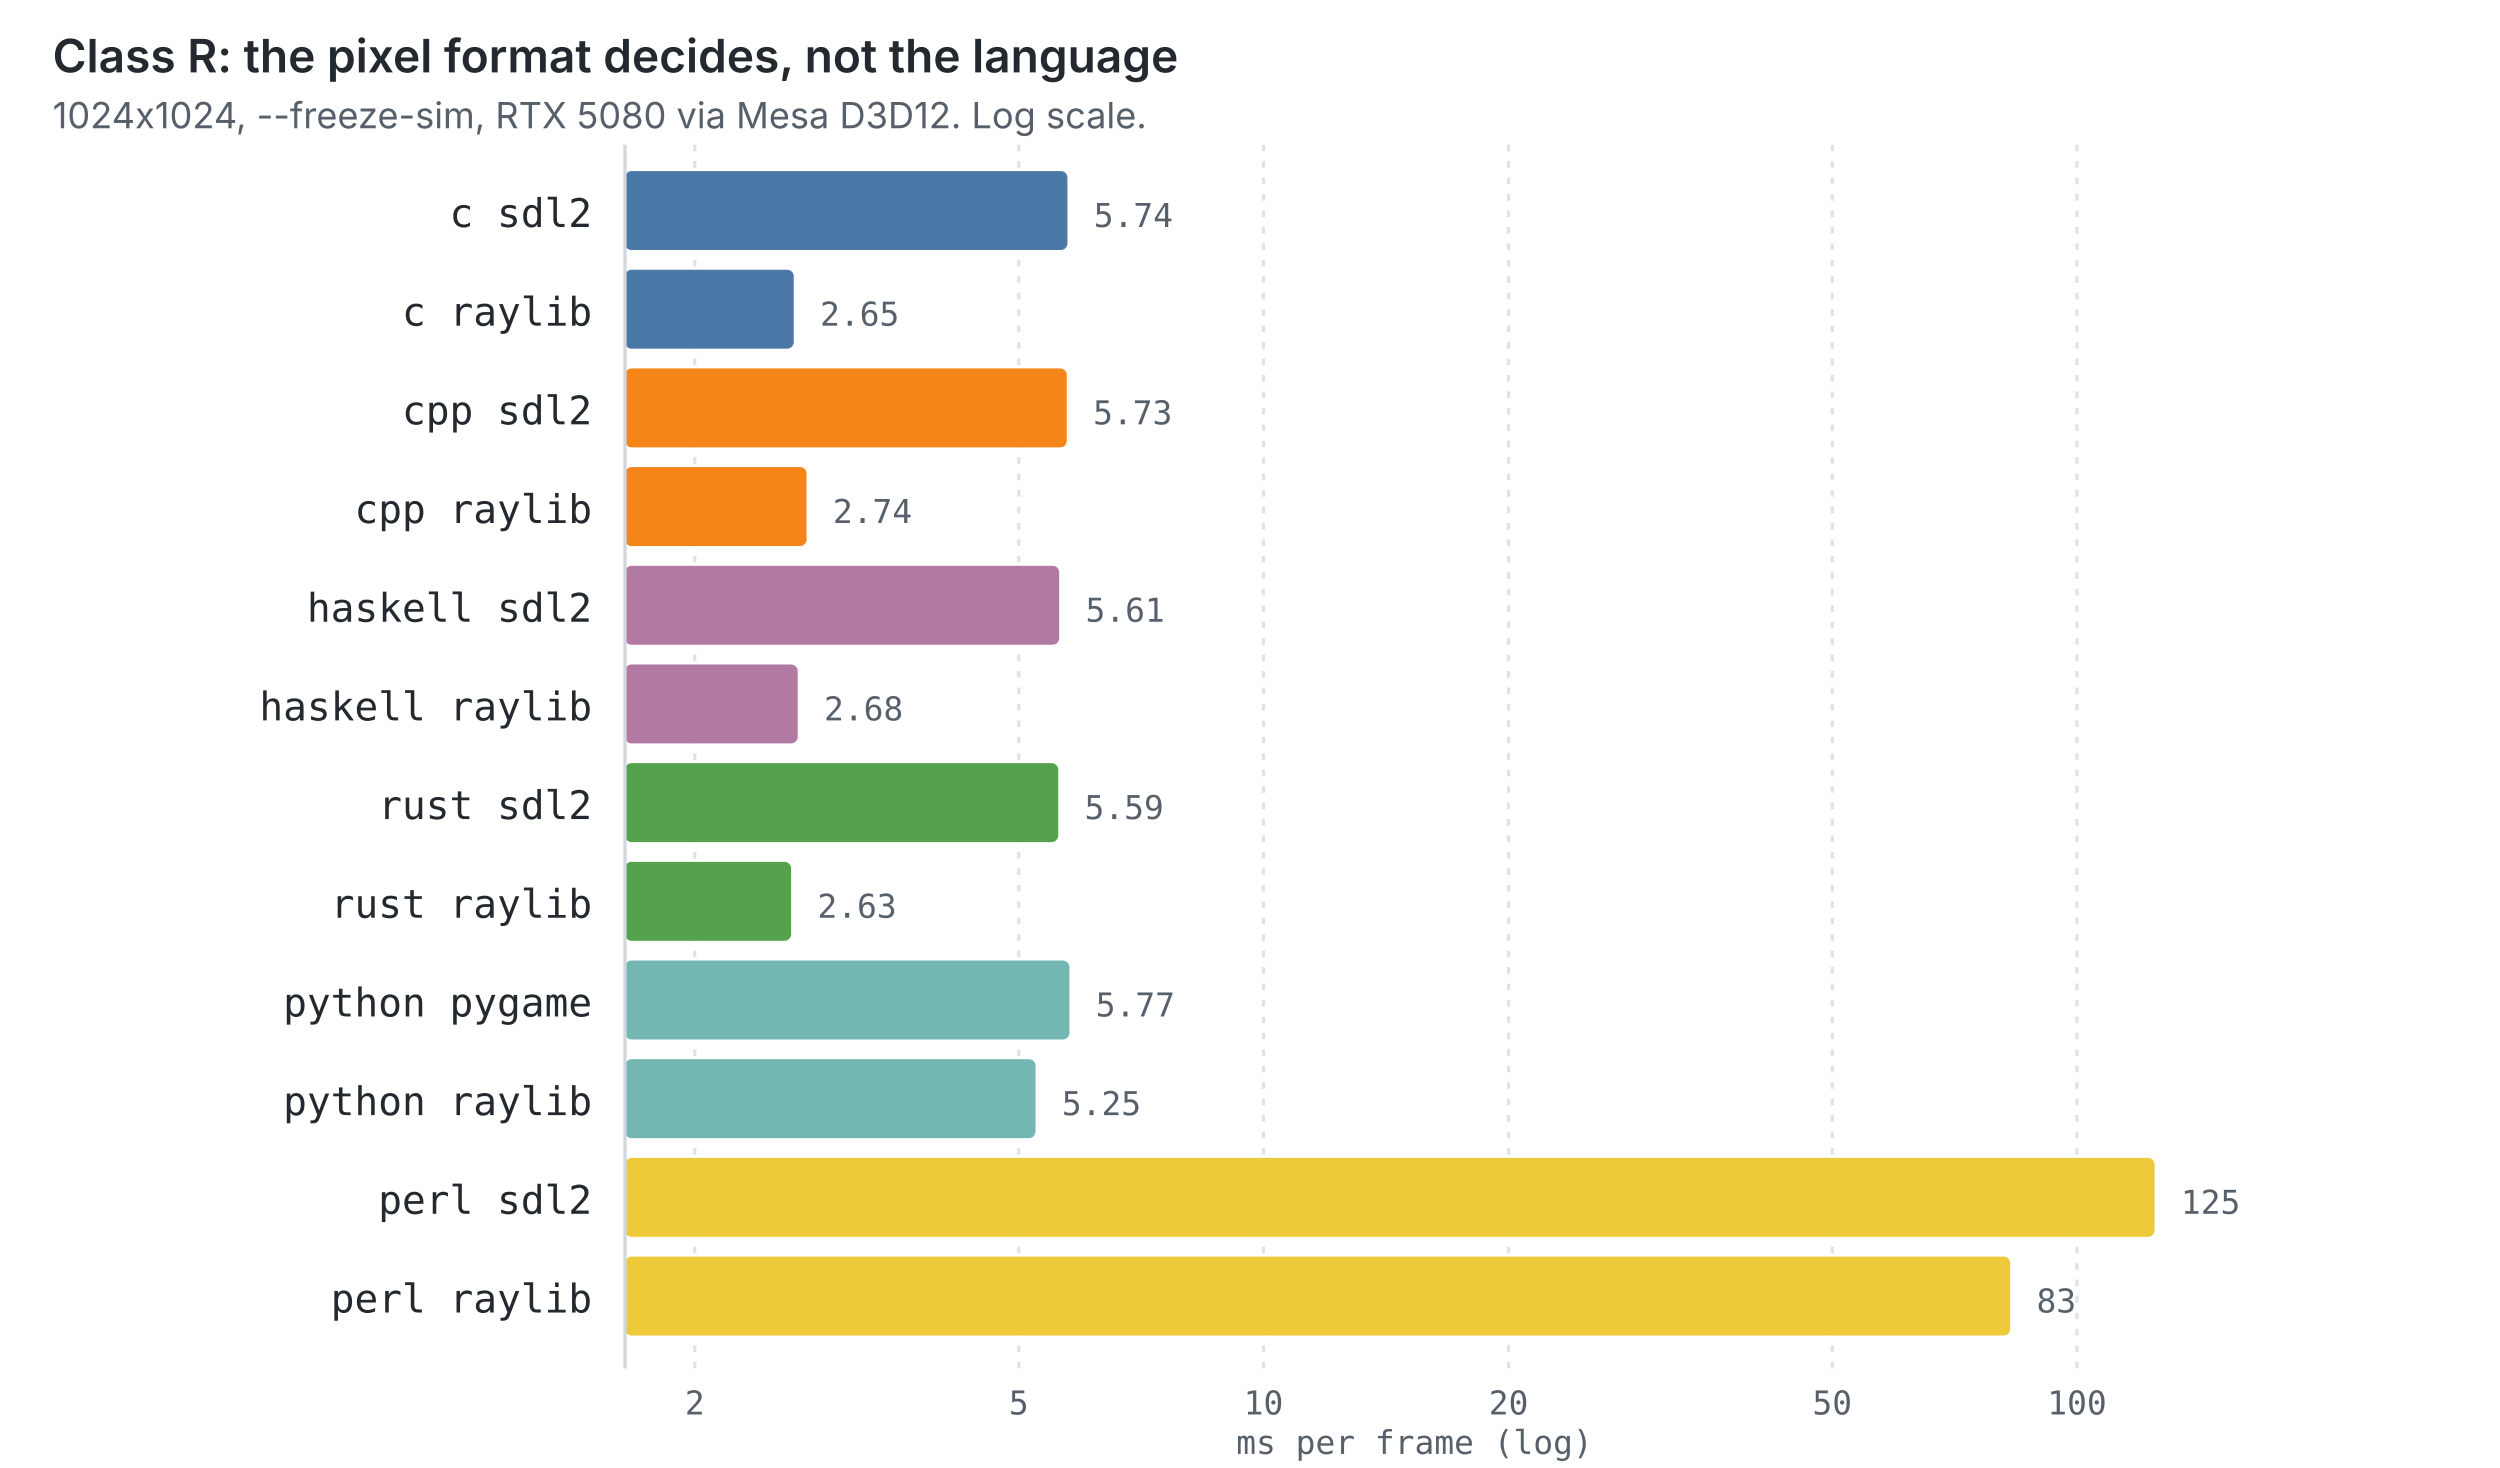
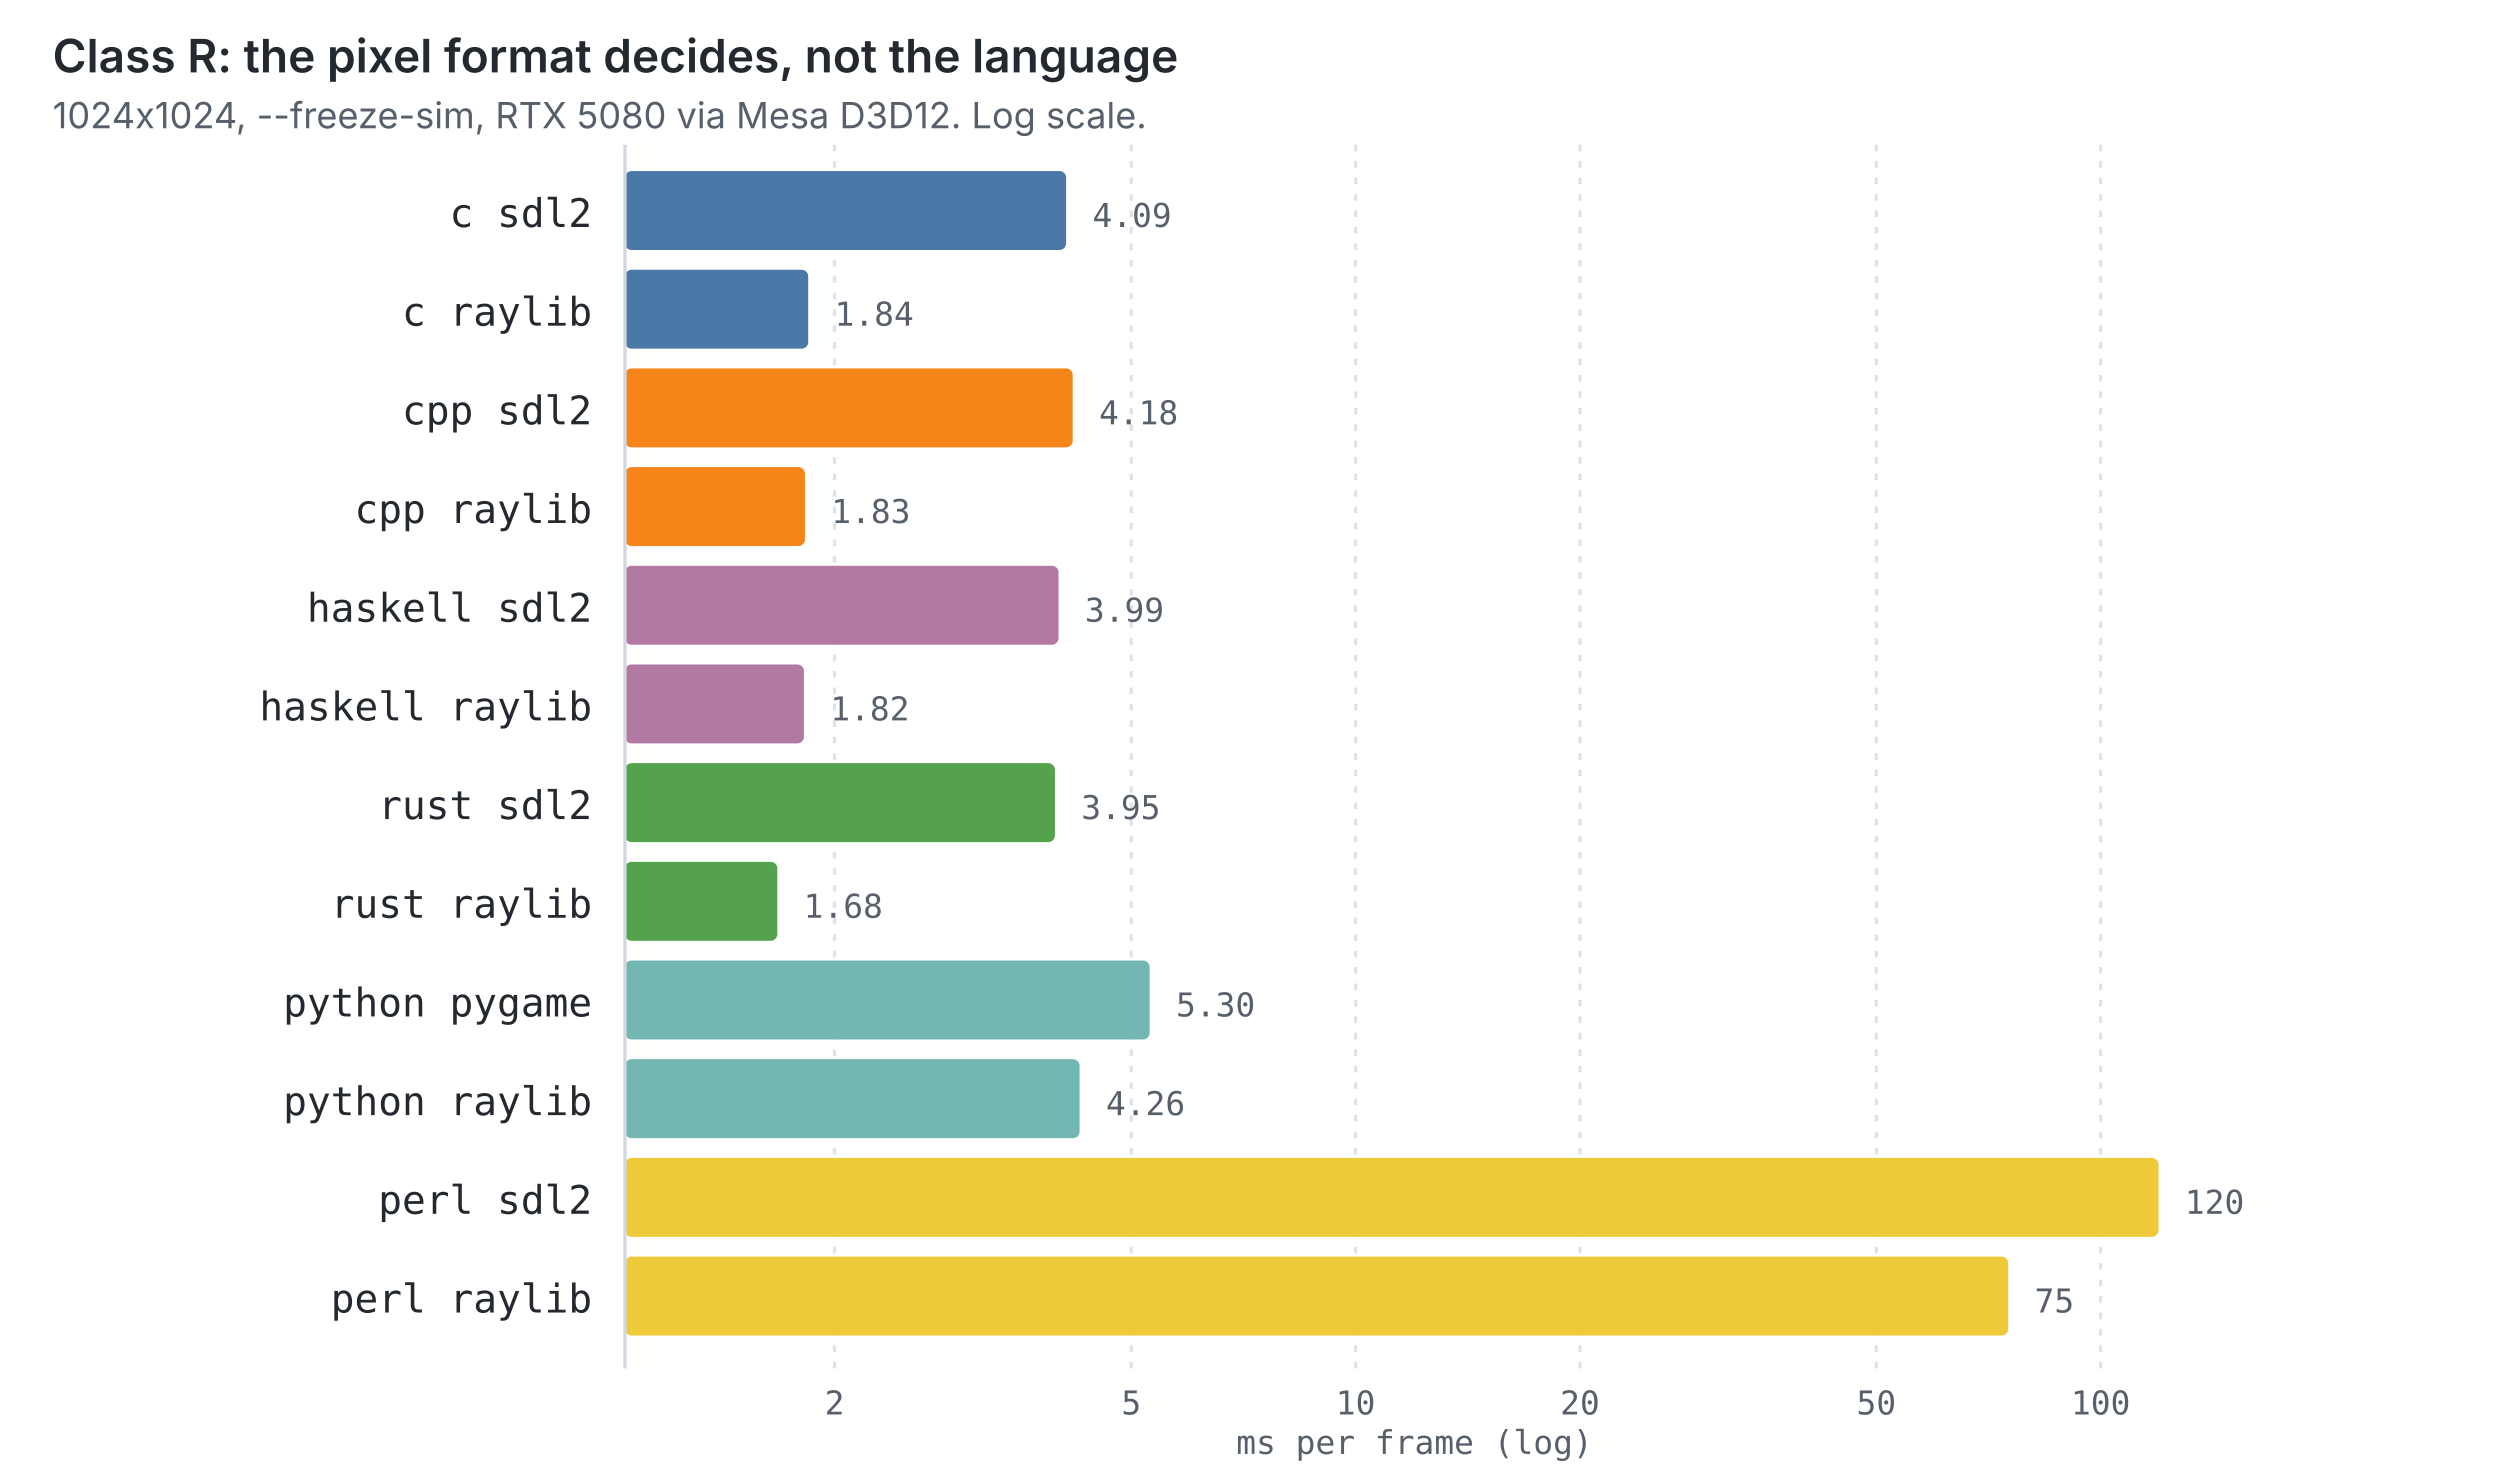
<svg xmlns="http://www.w3.org/2000/svg" viewBox="0 0 760 446" width="760" height="446" role="img" aria-label="Class R: the pixel format decides, not the language">
  <style>
    .bg    { fill: none; }
    .lbl   { fill: #24292f; font: 12px ui-monospace, "SF Mono", Menlo, monospace; }
    .lbl-s { fill: #57606a; font: 10px ui-monospace, "SF Mono", Menlo, monospace; }
    .ttl   { fill: #24292f; font: 600 14px -apple-system, "Segoe UI", sans-serif; }
    .sub   { fill: #57606a; font: 11px -apple-system, "Segoe UI", sans-serif; }
    .axis  { stroke: #d0d7de; stroke-width: 1; }
    .grid  { stroke: #d0d7de; stroke-width: 1; stroke-dasharray: 2 3; opacity: .7; }
    @media (prefers-color-scheme: dark) {
      .lbl   { fill: #e6edf3; }
      .lbl-s { fill: #9198a1; }
      .ttl   { fill: #e6edf3; }
      .sub   { fill: #9198a1; }
      .axis  { stroke: #3d444d; }
      .grid  { stroke: #3d444d; }
    }
  </style>
  <text x="16" y="22" class="ttl">Class R: the pixel format decides, not the language</text>
  <text x="16" y="39" class="sub">1024x1024, --freeze-sim, RTX 5080 via Mesa D3D12. Log scale.</text>
-   <line x1="211.2" y1="44" x2="211.2" y2="416" class="grid" />
-   <text x="211.2" y="430" class="lbl-s" text-anchor="middle">2</text>
-   <line x1="309.7" y1="44" x2="309.7" y2="416" class="grid" />
-   <text x="309.7" y="430" class="lbl-s" text-anchor="middle">5</text>
-   <line x1="384.1" y1="44" x2="384.1" y2="416" class="grid" />
-   <text x="384.1" y="430" class="lbl-s" text-anchor="middle">10</text>
-   <line x1="458.6" y1="44" x2="458.6" y2="416" class="grid" />
-   <text x="458.6" y="430" class="lbl-s" text-anchor="middle">20</text>
-   <line x1="557.0" y1="44" x2="557.0" y2="416" class="grid" />
-   <text x="557.0" y="430" class="lbl-s" text-anchor="middle">50</text>
-   <line x1="631.4" y1="44" x2="631.4" y2="416" class="grid" />
-   <text x="631.4" y="430" class="lbl-s" text-anchor="middle">100</text>
+   <line x1="253.7" y1="44" x2="253.7" y2="416" class="grid" />
+   <text x="253.7" y="430" class="lbl-s" text-anchor="middle">2</text>
+   <line x1="343.9" y1="44" x2="343.9" y2="416" class="grid" />
+   <text x="343.9" y="430" class="lbl-s" text-anchor="middle">5</text>
+   <line x1="412.1" y1="44" x2="412.1" y2="416" class="grid" />
+   <text x="412.1" y="430" class="lbl-s" text-anchor="middle">10</text>
+   <line x1="480.3" y1="44" x2="480.3" y2="416" class="grid" />
+   <text x="480.3" y="430" class="lbl-s" text-anchor="middle">20</text>
+   <line x1="570.4" y1="44" x2="570.4" y2="416" class="grid" />
+   <text x="570.4" y="430" class="lbl-s" text-anchor="middle">50</text>
+   <line x1="638.6" y1="44" x2="638.6" y2="416" class="grid" />
+   <text x="638.6" y="430" class="lbl-s" text-anchor="middle">100</text>
  <text x="430" y="442" class="lbl-s" text-anchor="middle">ms per frame (log)</text>
  <text x="180" y="69" class="lbl" text-anchor="end">c sdl2</text>
-   <rect x="190" y="52" width="134.5" height="24" rx="2" fill="#4c78a8" />
-   <text x="332.5" y="69" class="lbl-s">5.74</text>
+   <rect x="190" y="52" width="134.1" height="24" rx="2" fill="#4c78a8" />
+   <text x="332.1" y="69" class="lbl-s">4.09</text>
  <text x="180" y="99" class="lbl" text-anchor="end">c raylib</text>
-   <rect x="190" y="82" width="51.3" height="24" rx="2" fill="#4c78a8" />
-   <text x="249.3" y="99" class="lbl-s">2.65</text>
+   <rect x="190" y="82" width="55.7" height="24" rx="2" fill="#4c78a8" />
+   <text x="253.7" y="99" class="lbl-s">1.84</text>
  <text x="180" y="129" class="lbl" text-anchor="end">cpp sdl2</text>
-   <rect x="190" y="112" width="134.3" height="24" rx="2" fill="#f58518" />
-   <text x="332.3" y="129" class="lbl-s">5.73</text>
+   <rect x="190" y="112" width="136.1" height="24" rx="2" fill="#f58518" />
+   <text x="334.1" y="129" class="lbl-s">4.18</text>
  <text x="180" y="159" class="lbl" text-anchor="end">cpp raylib</text>
-   <rect x="190" y="142" width="55.2" height="24" rx="2" fill="#f58518" />
-   <text x="253.2" y="159" class="lbl-s">2.74</text>
+   <rect x="190" y="142" width="54.7" height="24" rx="2" fill="#f58518" />
+   <text x="252.7" y="159" class="lbl-s">1.83</text>
  <text x="180" y="189" class="lbl" text-anchor="end">haskell sdl2</text>
-   <rect x="190" y="172" width="132.0" height="24" rx="2" fill="#b279a2" />
-   <text x="330.0" y="189" class="lbl-s">5.61</text>
+   <rect x="190" y="172" width="131.8" height="24" rx="2" fill="#b279a2" />
+   <text x="329.8" y="189" class="lbl-s">3.99</text>
  <text x="180" y="219" class="lbl" text-anchor="end">haskell raylib</text>
-   <rect x="190" y="202" width="52.5" height="24" rx="2" fill="#b279a2" />
-   <text x="250.5" y="219" class="lbl-s">2.68</text>
+   <rect x="190" y="202" width="54.4" height="24" rx="2" fill="#b279a2" />
+   <text x="252.4" y="219" class="lbl-s">1.82</text>
  <text x="180" y="249" class="lbl" text-anchor="end">rust sdl2</text>
-   <rect x="190" y="232" width="131.7" height="24" rx="2" fill="#54a24b" />
-   <text x="329.7" y="249" class="lbl-s">5.59</text>
+   <rect x="190" y="232" width="130.7" height="24" rx="2" fill="#54a24b" />
+   <text x="328.7" y="249" class="lbl-s">3.95</text>
  <text x="180" y="279" class="lbl" text-anchor="end">rust raylib</text>
-   <rect x="190" y="262" width="50.5" height="24" rx="2" fill="#54a24b" />
-   <text x="248.5" y="279" class="lbl-s">2.63</text>
+   <rect x="190" y="262" width="46.3" height="24" rx="2" fill="#54a24b" />
+   <text x="244.3" y="279" class="lbl-s">1.68</text>
  <text x="180" y="309" class="lbl" text-anchor="end">python pygame</text>
-   <rect x="190" y="292" width="135.1" height="24" rx="2" fill="#72b7b2" />
-   <text x="333.1" y="309" class="lbl-s">5.77</text>
+   <rect x="190" y="292" width="159.5" height="24" rx="2" fill="#72b7b2" />
+   <text x="357.5" y="309" class="lbl-s">5.30</text>
  <text x="180" y="339" class="lbl" text-anchor="end">python raylib</text>
-   <rect x="190" y="322" width="124.8" height="24" rx="2" fill="#72b7b2" />
-   <text x="322.8" y="339" class="lbl-s">5.25</text>
+   <rect x="190" y="322" width="138.2" height="24" rx="2" fill="#72b7b2" />
+   <text x="336.2" y="339" class="lbl-s">4.26</text>
  <text x="180" y="369" class="lbl" text-anchor="end">perl sdl2</text>
-   <rect x="190" y="352" width="465.0" height="24" rx="2" fill="#eeca3b" />
-   <text x="663.0" y="369" class="lbl-s">125</text>
+   <rect x="190" y="352" width="466.2" height="24" rx="2" fill="#eeca3b" />
+   <text x="664.2" y="369" class="lbl-s">120</text>
  <text x="180" y="399" class="lbl" text-anchor="end">perl raylib</text>
-   <rect x="190" y="382" width="421.1" height="24" rx="2" fill="#eeca3b" />
-   <text x="619.1" y="399" class="lbl-s">83</text>
+   <rect x="190" y="382" width="420.5" height="24" rx="2" fill="#eeca3b" />
+   <text x="618.5" y="399" class="lbl-s">75</text>
  <line x1="190" y1="44" x2="190" y2="416" class="axis" />
</svg>
